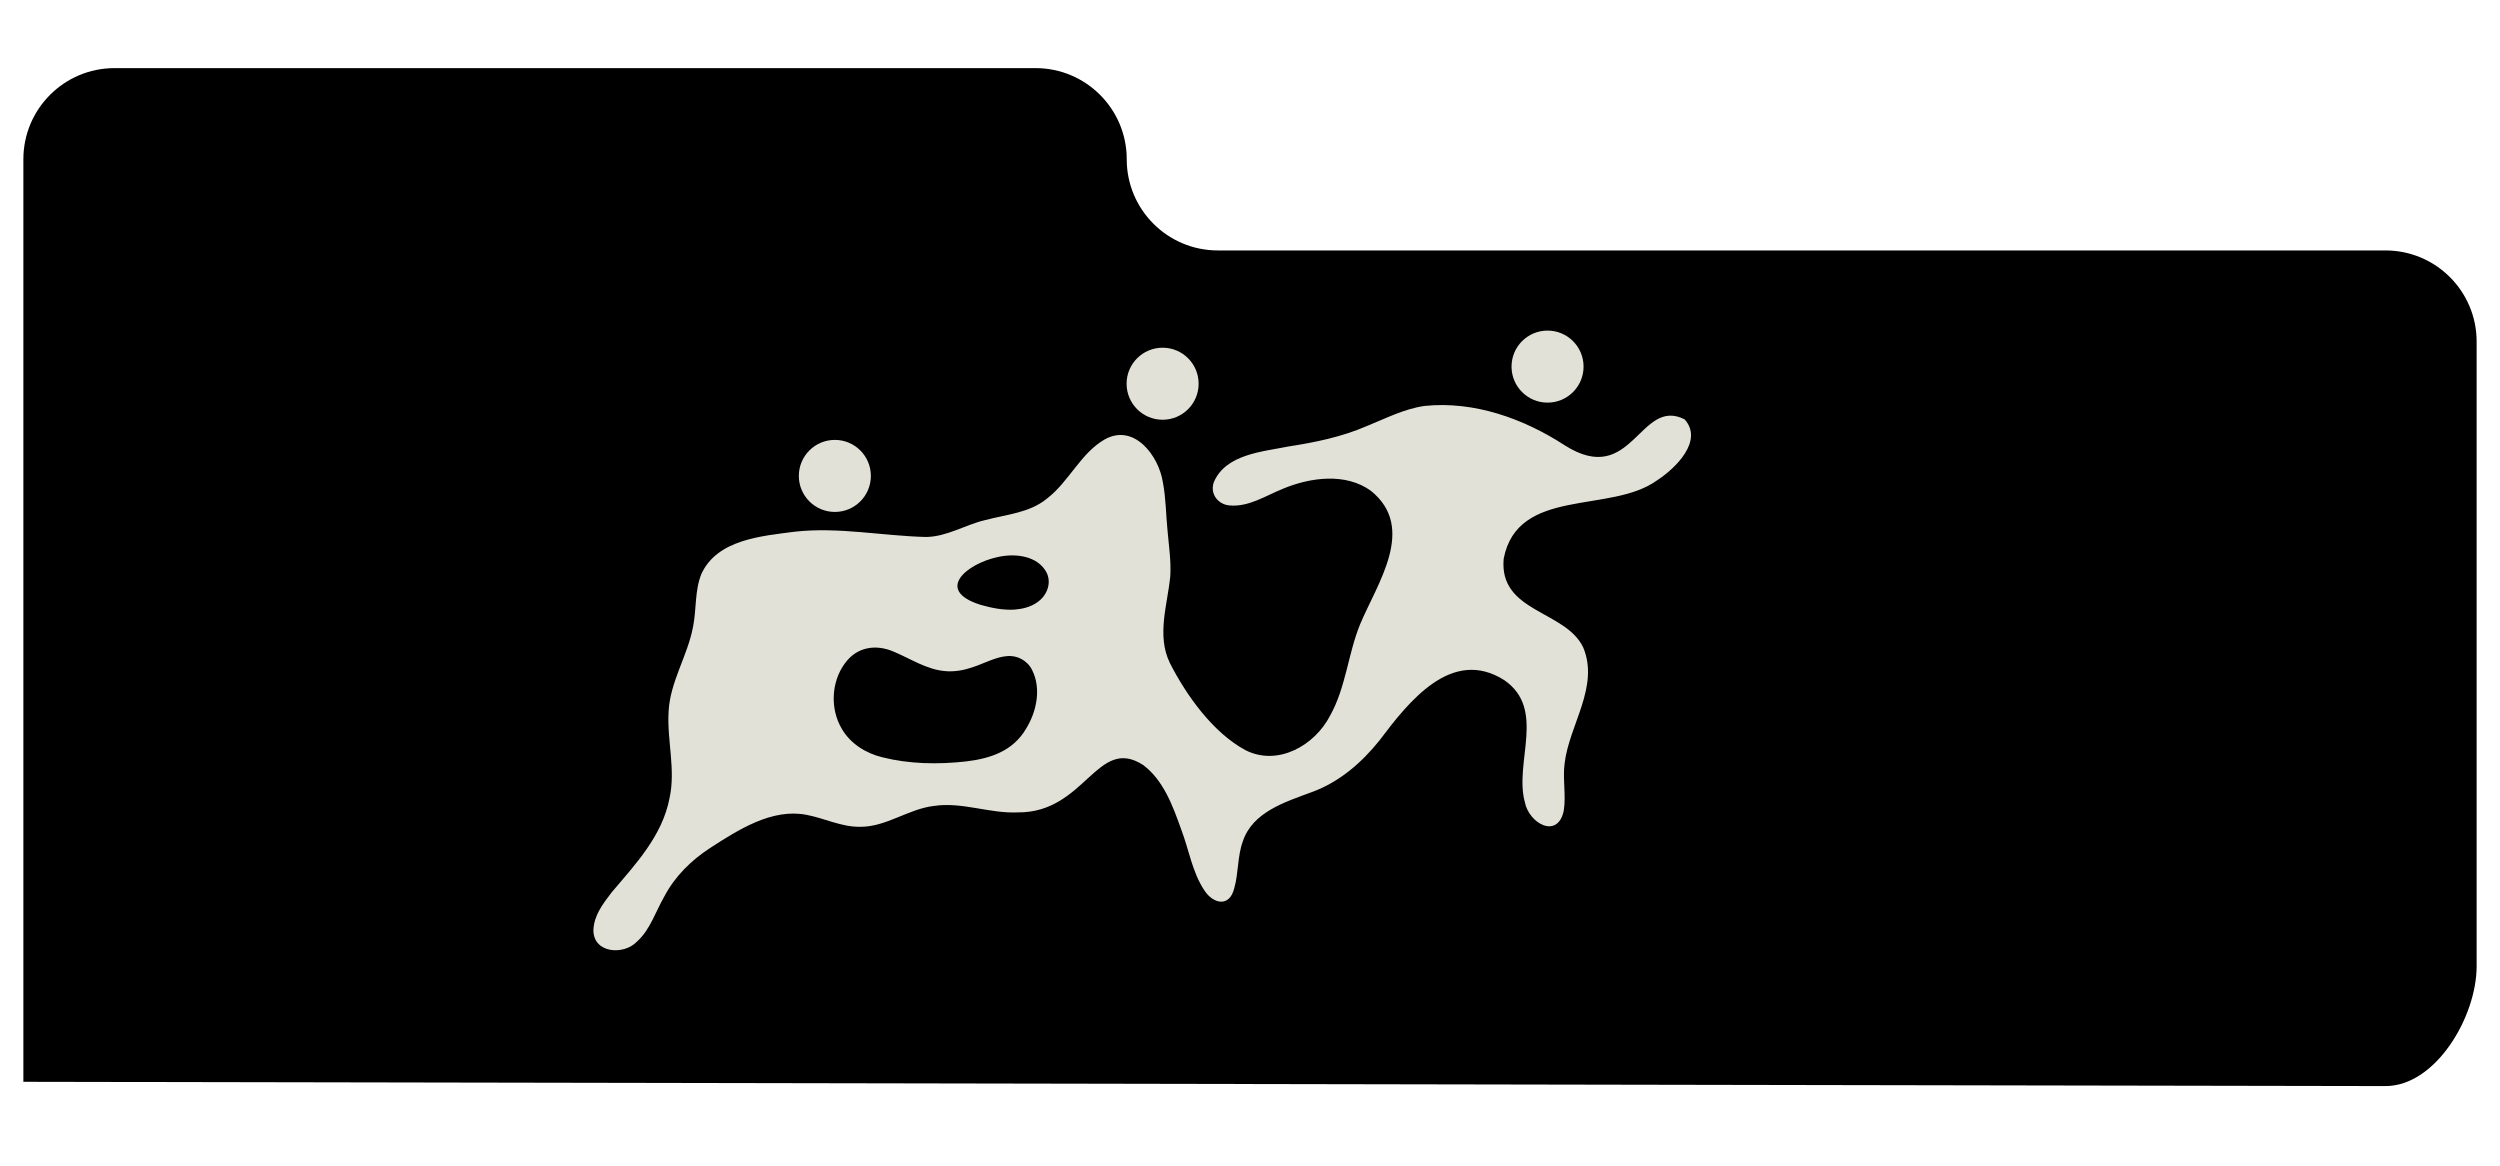
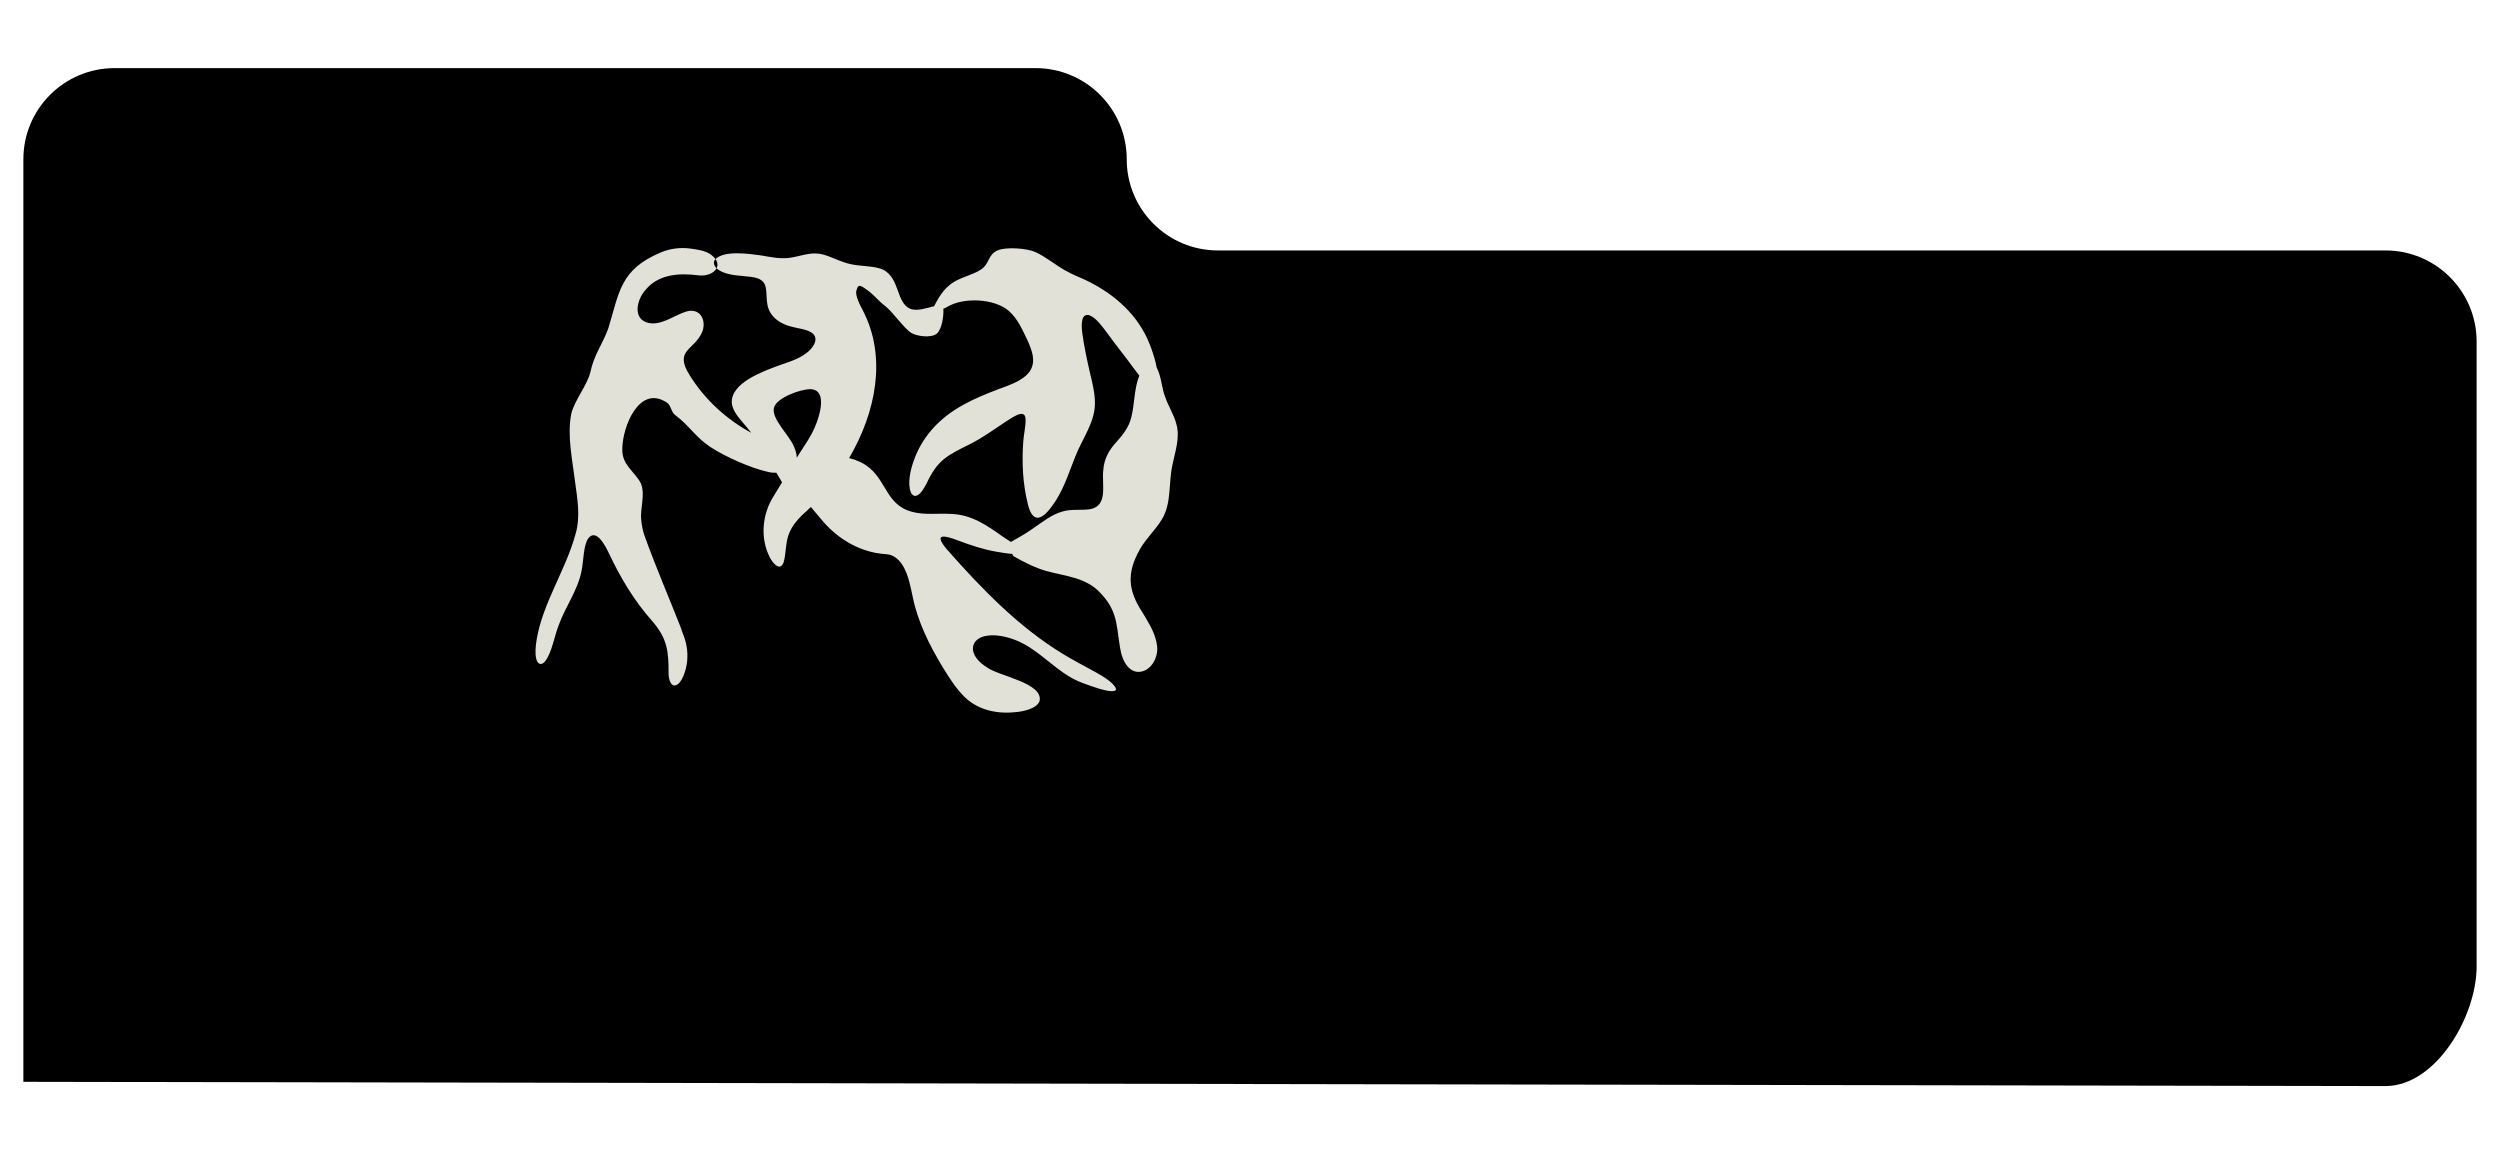
<svg xmlns="http://www.w3.org/2000/svg" id="Calque_7" data-name="Calque 7" viewBox="0 0 841.89 392.618">
  <defs>
    <style>
      .cls-1 {
        fill: #e1e1d7;
      }
    </style>
  </defs>
  <path d="M379.434,53.639h0c0-16.955-13.744-30.699-30.699-30.699H38.57c-16.955,0-30.699,13.744-30.699,30.699v310.666l795.448,1.44c16.955,0,30.699-23.377,30.699-40.332V115.037c0-16.955-13.744-30.699-30.699-30.699h-393.186c-16.955,0-30.699-13.744-30.699-30.699Z" />
  <g>
-     <path class="cls-1" d="M239.124,285.576c-6.337,4.109-11.819,9.524-15.365,16.235-2.969,5.136-4.868,11.394-9.235,15.248-4.453,4.737-14.753,3.995-14.692-3.881.204-4.88,3.095-8.697,6.188-12.721,8.029-9.478,16.971-18.935,19.424-31.551,2.179-9.742-.884-19.539-.285-29.317.495-10.024,6.414-18.743,8.232-28.526,1.174-5.853.537-12.229,2.814-17.798,5.335-11.617,20.284-12.75,31.504-14.22,14.696-1.63,29.481,1.422,44.119,1.787,7.144-.092,13.171-4.12,19.998-5.702,7.1-1.896,14.951-2.41,20.8-7.274,7.357-5.645,11.283-15.237,19.414-19.895,9.899-5.504,18.231,5.532,19.589,14.588,1.005,5.268,1.009,10.85,1.543,16.131.432,5.097,1.234,10.167.934,15.267-.905,9.576-4.685,19.946-.162,29.286,5.571,10.977,14.591,23.563,25.524,29.417,10.851,5.461,23.249-1.585,28.426-11.61,5.342-9.513,6.039-20.757,10.115-30.78,5.821-13.877,19.08-32.449,3.718-44.922-8.5-6.243-20.552-4.582-29.767-.717-5.748,2.317-11.541,6.208-17.952,5.58-3.871-.335-6.678-3.956-5.21-7.915,4.053-9.351,16.309-10.15,25.096-11.932,8.935-1.37,17.89-3.207,26.231-6.809,6.416-2.592,12.785-5.894,19.636-6.848,16.657-1.712,33.326,4.266,47.143,13.249,22.866,14.533,25.182-16.396,40.392-8.733,6.503,7.234-3.131,16.607-9.396,20.629-15.61,11.205-46.778,2.09-51.523,26.269-1.677,18.171,20.785,17.338,26.781,29.915,5.513,13.267-4.746,26.098-6.27,39.077-.692,5.217.573,10.93-.31,16.032-2.126,9.553-11.743,4.1-13.09-3.056-3.63-13.441,7.247-31.176-6.862-41.003-17.704-11.301-32.249,7.227-42.005,20.179-6.062,7.592-13.587,14.118-22.846,17.481-8.895,3.322-19.921,6.643-23.237,16.57-1.833,4.926-1.459,10.986-2.925,15.907-1.56,6.262-6.865,5.278-9.907.823-4.25-6.27-5.285-13.878-8.012-20.956-2.78-7.774-5.899-16.324-12.717-21.451-15.562-10.075-19.468,16.191-42.29,15.95-9.374.435-18.659-3.579-28.071-2.189-8.723.978-16.188,7.157-25.094,7.043-6.199.056-11.991-2.922-17.99-4.045-11.594-2.211-22.847,5.007-32.341,11.143l-.063.043ZM330.157,203.663c3.722,1.068,7.631,1.865,11.51,1.623,2.634-.203,5.2-.853,7.193-2.166,3.498-2.149,5.4-6.414,3.648-10.175-2.952-5.859-10.716-6.713-16.6-5.336-10.185,2.173-21.298,11.096-5.833,16.028l.082.025ZM345.525,245.421c3.565-5.772,5.194-13.539,2.055-19.767-1.587-3.218-5.029-5.088-8.577-4.692-3.643.279-7.633,2.471-11.596,3.779-2.931.986-6.03,1.546-9.12,1.261-6.258-.519-11.734-4.231-17.378-6.574-6.065-2.601-12.392-1.539-16.36,3.926-4.661,6.269-5.053,15.421-1.039,22.126,2.908,4.993,8.126,8.218,13.667,9.554,9.078,2.278,18.779,2.437,28.173,1.38,8.156-.968,15.728-3.477,20.135-10.928l.04-.065Z" />
-     <circle class="cls-1" cx="281.142" cy="160.268" r="12.13" />
-     <circle class="cls-1" cx="391.516" cy="129.222" r="12.13" />
-     <circle class="cls-1" cx="521.147" cy="123.458" r="12.13" />
+     <path class="cls-1" transform="translate(153.2111 57.1668) scale(0.32138)" d="M 708.633 259.59 C 706.176 269.828 699.723 277.918 692.723 285.719 C 685.289 293.688 679.996 303.535 679.379 314.574 C 677.418 328.855 684.879 351.527 666.215 355.531 C 656.812 357.23 646.238 355.172 636.867 358.039 C 624.973 361.215 615.227 369.484 604.617 376.629 C 597.527 381.5 590.086 385.824 582.555 389.992 C 580.039 388.371 577.391 386.676 574.844 384.969 C 557.715 372.852 541.855 361.477 520.109 360.637 C 511.582 360.086 502.953 360.777 494.41 360.496 C 487.301 360.285 480.199 359.289 473.918 356.801 C 447.938 346.332 451.383 316.43 421.301 304.816 C 418.496 303.598 415.719 302.727 412.961 302.168 C 441.117 254.207 452.723 196.375 427.523 147.688 C 424.336 141.555 418.953 131.445 420.75 126.242 C 422.059 122.059 422.789 120.008 427.902 123.234 C 439.18 130.355 442.504 136.57 450.625 142.641 C 459.195 149.262 469.57 165.414 478.422 171.137 C 484.145 174.402 498.535 176.582 504.82 171.836 C 510.363 166.844 512.121 153.25 511.812 146.668 C 511.781 146.316 511.742 145.996 511.672 145.699 C 513.078 145.168 514.656 144.418 516.457 143.34 C 532.844 133.672 564.855 134.633 580.246 147.824 C 589.516 155.836 594.602 167.68 599.883 178.59 C 604.746 189.555 608.543 199.754 603.34 209.512 C 598.754 217.93 587.828 222.984 578.711 226.52 C 553.668 235.727 527.68 245.605 508.074 263.715 C 497.508 273.344 488.938 285.16 483.277 298.312 C 479.16 308.039 475.656 319.797 476.074 330.113 C 476.562 336.355 477.922 340.742 481.566 341.699 C 486.793 342.309 491.027 334.41 493.812 329.484 C 505.777 303.605 515.676 299.5 540.336 287.164 C 553.34 280.555 565.125 271.883 577.262 263.863 C 583.133 260.488 597.258 249.172 597.918 261.117 C 598.188 268.598 595.938 277.328 595.48 285.07 C 593.852 307.07 595.031 329.316 600.344 350.59 C 605.078 369.824 614.277 367.906 625.113 353.086 C 637.02 337.703 642.703 318.738 649.852 300.871 C 657.473 281.152 671.895 263.316 670.52 241.68 C 670.137 231.965 667.641 222.434 665.445 212.965 C 662.156 198.832 659.113 184.52 657.195 170.16 C 656.266 161.52 656.195 149.863 665.016 152.52 C 672.324 155.664 677.93 163.867 682.812 170.238 C 692.07 183.133 702.09 195.418 711.406 208.223 C 712.695 209.871 714.734 212.715 717.121 215.691 C 711.488 229.355 712.336 245.297 708.633 259.59 M 373.977 276.277 C 369.375 285.027 363.332 293.168 358.207 301.707 C 358.039 298.223 357.188 294.586 355.461 290.723 C 351.176 278.805 330.82 260.738 334.355 248.992 C 337.602 238.535 361.914 230.164 371.73 229.887 C 393.484 229.797 379.852 265.652 373.977 276.277 M 755.926 266.48 C 753.477 256.914 747.633 247.863 744.277 238.387 C 740.473 228.797 740.332 217.359 735.77 208.223 C 735.629 207.961 735.5 207.711 735.359 207.473 C 732.992 194.43 726.801 178.887 722.863 171.758 C 708.184 143.781 681.434 123.773 652.141 111.777 C 648.234 110.043 644.461 108.234 640.855 106.258 C 629.609 100.293 619.898 91.645 608.395 86.332 C 599.684 82.254 577.66 80.637 568.832 84.402 C 557.906 89.035 560.652 98.605 550.664 104.879 C 542.844 110.051 529 113.039 521.078 118.691 C 511.922 124.965 506.926 133.734 501.992 143.031 C 494.551 144.688 484.402 148.625 477.023 145.617 C 461.172 139.207 466.777 108.941 444.152 103.129 C 435.062 100.613 424.227 101.094 414.449 98.844 C 406.449 97.156 398.918 93.461 391.336 90.594 C 384.734 88.059 378.281 87.07 371.441 88.09 C 365.32 88.926 359.188 90.863 353.035 91.895 C 342.016 94.012 331.559 91.562 320.105 89.676 C 307.738 88 282.141 84.293 273.031 93.641 C 275.449 97.078 275.566 100.422 274.121 103.23 C 274.699 103.82 275.359 104.34 276.066 104.789 C 282.418 109.402 293.047 110.641 301.367 111.328 C 309.547 112.438 320.395 111.777 324.578 119.98 C 328.203 128.289 324.41 140.203 330.75 150.094 C 335.117 157.094 342.496 161.457 350.328 163.805 C 357.43 165.992 366.727 166.691 372.691 170.066 C 383.379 176.09 374.926 187.527 367.586 192.602 C 359.277 198.754 349 201.699 339.32 205.098 C 323.039 211.148 289.023 223.215 290.09 244.16 C 290.719 253.566 299.348 261.938 305.371 269.277 C 307.141 271.363 308.848 273.492 310.516 275.648 C 284.316 261.527 261.656 240.633 245.953 215.332 C 228.914 188.285 251.289 189.477 259.43 169.129 C 263.684 156.164 255.73 143.871 241.398 148.902 C 229.426 152.75 216.191 163.406 202.758 160.5 C 185.816 156.656 190.273 136.02 199.852 125.691 C 213.324 109.371 235.176 108.074 254.645 110.602 C 263.473 111.809 271.473 108.422 274.121 103.23 C 271.441 100.562 270.273 96.727 272.68 94.012 C 272.793 93.883 272.91 93.762 273.031 93.641 C 271.883 92.012 270.234 90.367 267.988 88.738 C 262.184 84.793 254.742 83.664 246.703 82.586 C 236.027 81.137 225.098 82.555 215.18 86.84 C 173.441 104.656 172.363 127.52 160.789 165.914 C 154.246 183.762 145.816 193.469 141.852 212.227 C 138.785 225.352 124.48 242.871 121.805 256.082 C 117.402 278.676 123.125 304.285 125.871 327.039 C 128.309 345.176 131.703 363.734 126.348 381.711 C 116.094 419.613 91.902 453.824 85.52 492.766 C 84.332 499.848 83.902 507.277 85.102 512.094 C 86.387 518.664 90.941 519.742 94.617 514.859 C 101.66 505.66 104.188 488.492 108.82 476.914 C 115.793 457.57 129.195 439.922 132.793 419.496 C 134.77 409.586 134.59 394.215 139.402 386.625 C 147.773 375.02 157.48 393.887 161.039 401.297 C 173.164 427.027 187.504 451.305 206.273 472.402 C 222.691 491.297 223.91 504.371 223.84 528.434 C 223.859 534.324 226.789 544.102 233.711 538.949 C 239.48 534.387 243.605 519.973 243.527 510.824 C 243.945 500.188 240.988 490.059 236.484 480.711 L 238.395 484.234 C 225.18 450.238 210.496 416.738 198.242 382.391 C 196.785 377.605 195.727 372.84 195.297 367.926 C 193.539 354.824 199.898 340.742 194.715 328.445 C 188.133 315.762 174.57 309.367 175.352 292.199 C 175.57 269.27 193.039 224.75 222.055 243.988 C 226.359 246.676 226.379 253.648 230.465 256.754 C 246.164 268.688 251.086 279.227 267.328 290.312 C 282.898 300.539 309.828 312.637 328.273 316.672 C 331.152 317.348 334.047 317.598 336.785 317.48 L 342.758 327.527 C 339.82 332.32 336.883 337.113 333.969 341.93 C 321.863 360.805 319.613 385.996 329.844 406.012 C 333.008 412.254 340.141 420.812 344.086 412.164 C 347.18 403.645 345.984 389.73 350.559 380.055 C 353.484 373.102 358.148 367.488 363.691 361.906 C 366.816 359.18 369.902 356.332 372.941 353.375 L 383.828 366.301 C 396.391 381.812 420.082 400.988 451.902 402.824 C 465.996 403.633 473.227 419.547 476.484 433.418 C 477.711 437.992 478.621 442.746 479.621 447.41 C 484.914 473.438 496.949 497.949 511.043 521.121 C 517.344 531.348 523.746 541.707 532.055 550.414 C 545.879 565.527 566.754 570.551 586.988 568.363 C 595.508 567.754 609.973 564.629 612.609 556.609 C 616.535 537.543 569.301 530.559 557.266 521.293 C 553.199 518.785 549.305 515.637 546.52 511.812 C 538.23 500.656 544.262 490.07 557.594 488.25 C 567.023 486.863 577.191 489.051 586.141 492.336 C 612.84 502.184 631.016 528.223 657.535 537.703 C 663.895 540.129 670.598 542.523 677.059 544.363 C 681.715 545.57 693.141 548.488 692.641 543.812 C 690.305 537.262 678.129 530.289 671.137 526.395 C 659.742 520.102 648.137 514.121 637.02 507.328 C 590.273 478.871 551.512 438.711 515.176 397.422 C 500.496 379.844 514.156 383.559 526.801 388.312 C 540.066 393.336 553.578 397.902 567.621 400.277 C 572.836 401.168 578.449 402.137 583.883 402.527 L 585.133 404.832 C 596.18 411.074 607.504 416.988 619.758 420.473 C 640.805 426.246 662.156 427.137 677.391 444.633 C 696.566 465.031 692.59 482.707 698.215 507.07 C 700.43 515.199 705.324 524.648 714.273 526.027 C 728.078 527.684 737.387 511.645 735.707 499.117 C 734.352 486.254 727.129 475.289 720.559 464.121 C 704.938 440.418 703.758 422.48 717.68 397.73 C 723.992 386.465 733.812 377.715 740.484 366.73 C 751.219 349.59 747.445 328.246 751.879 308.84 C 754.707 294.938 759.957 280.613 755.926 266.48 " />
  </g>
</svg>
